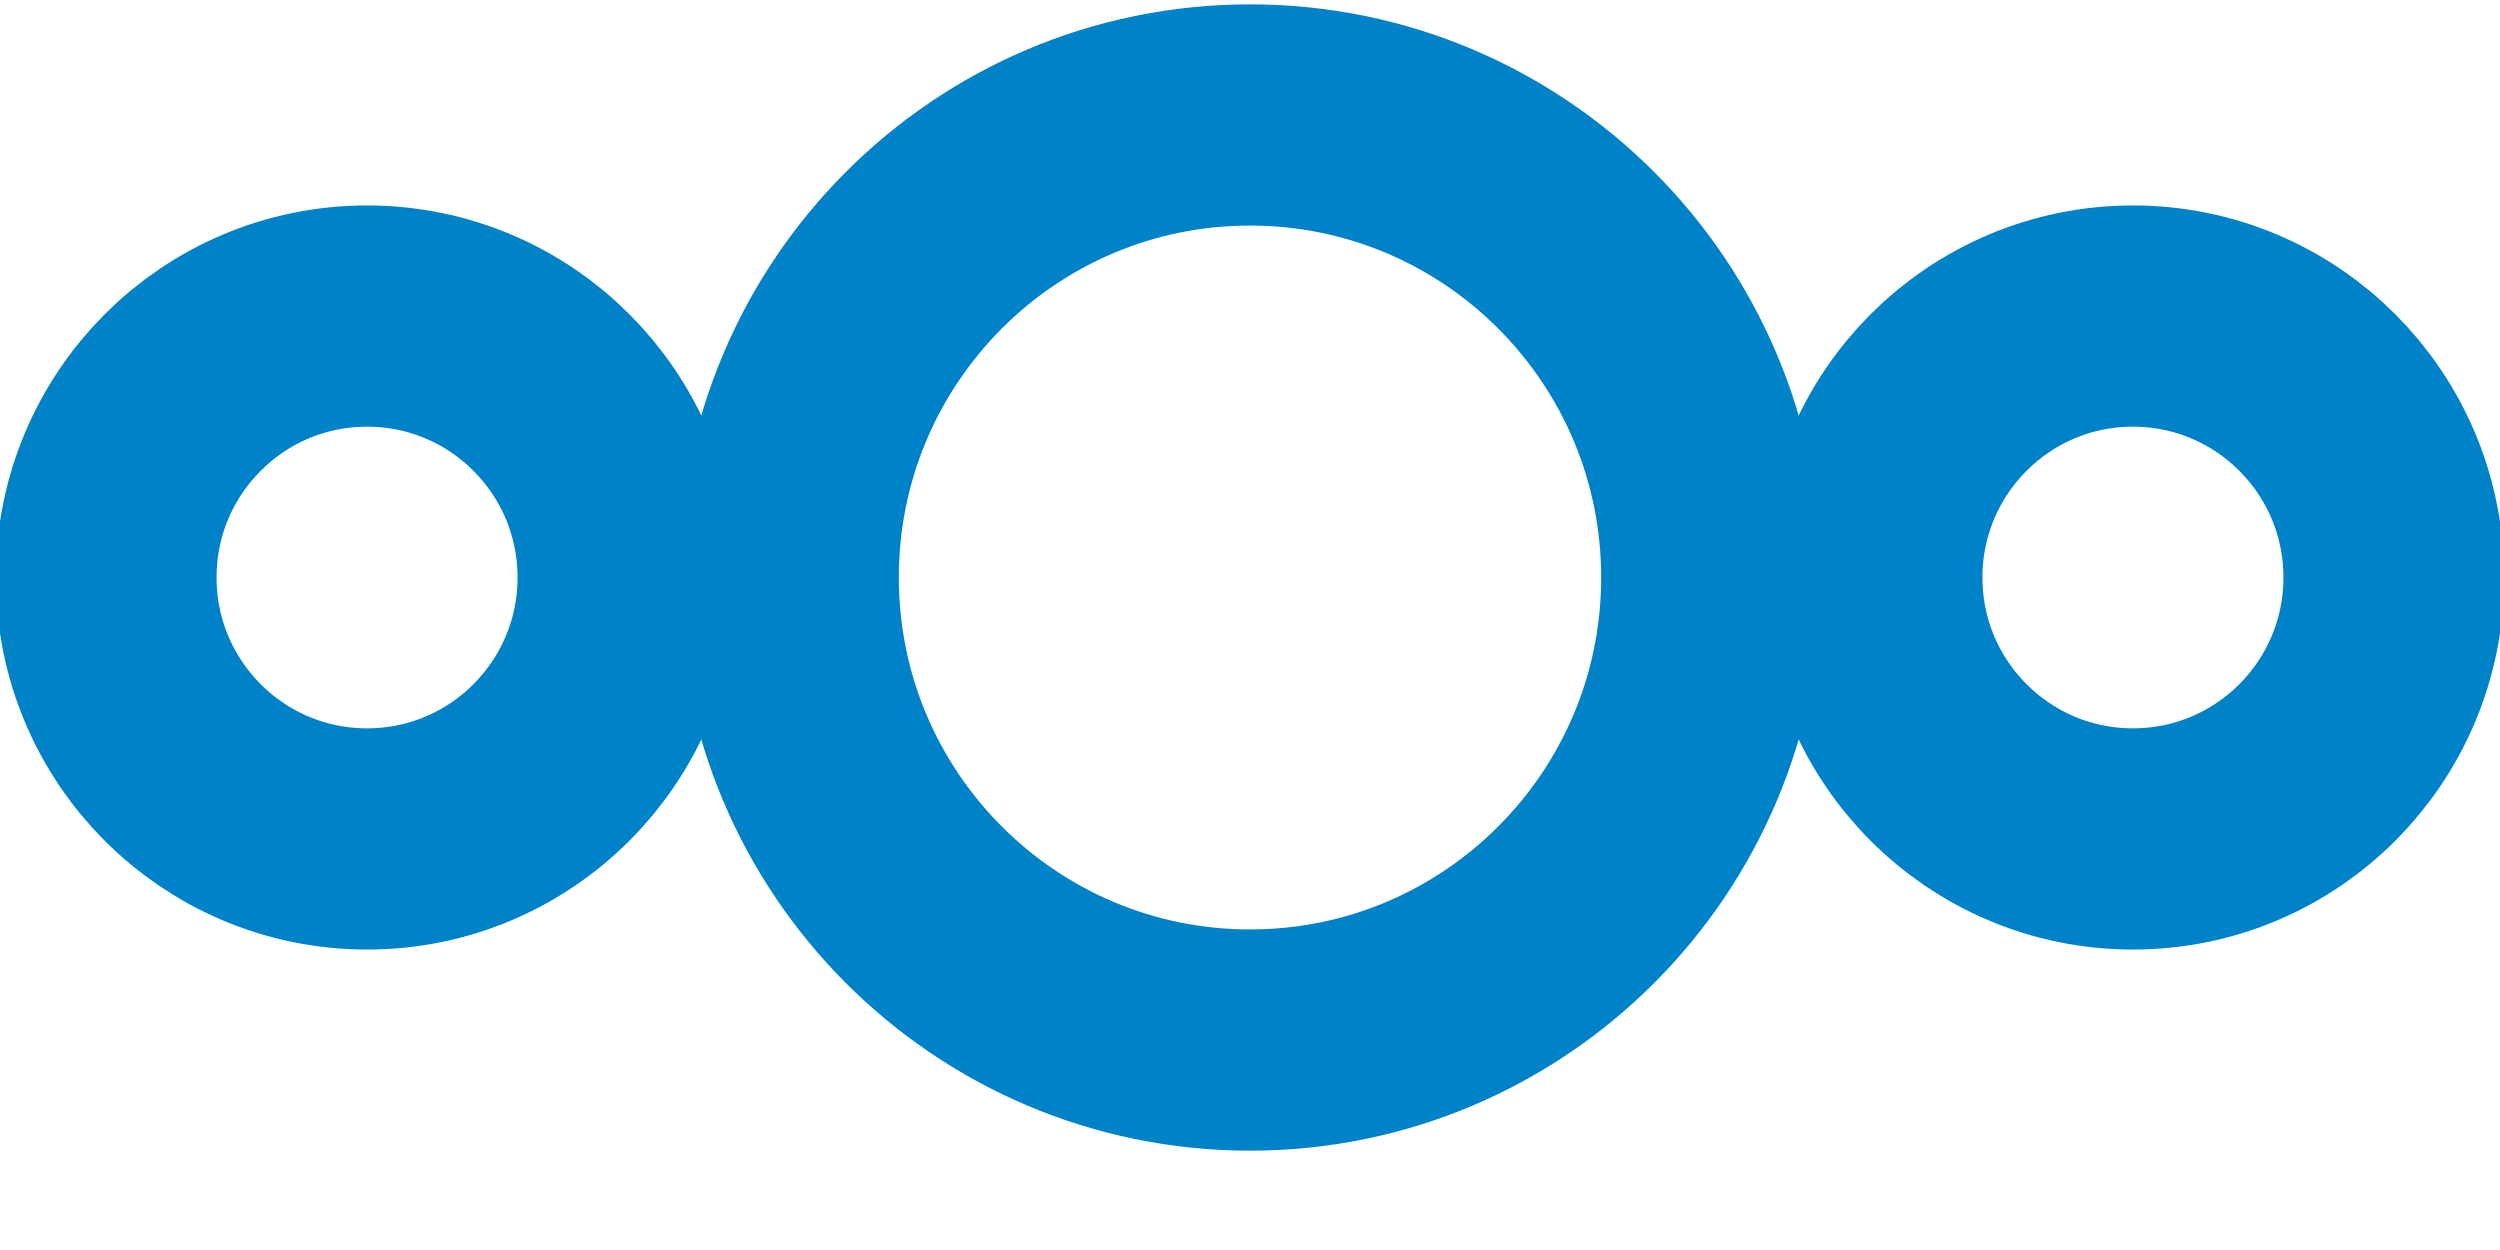
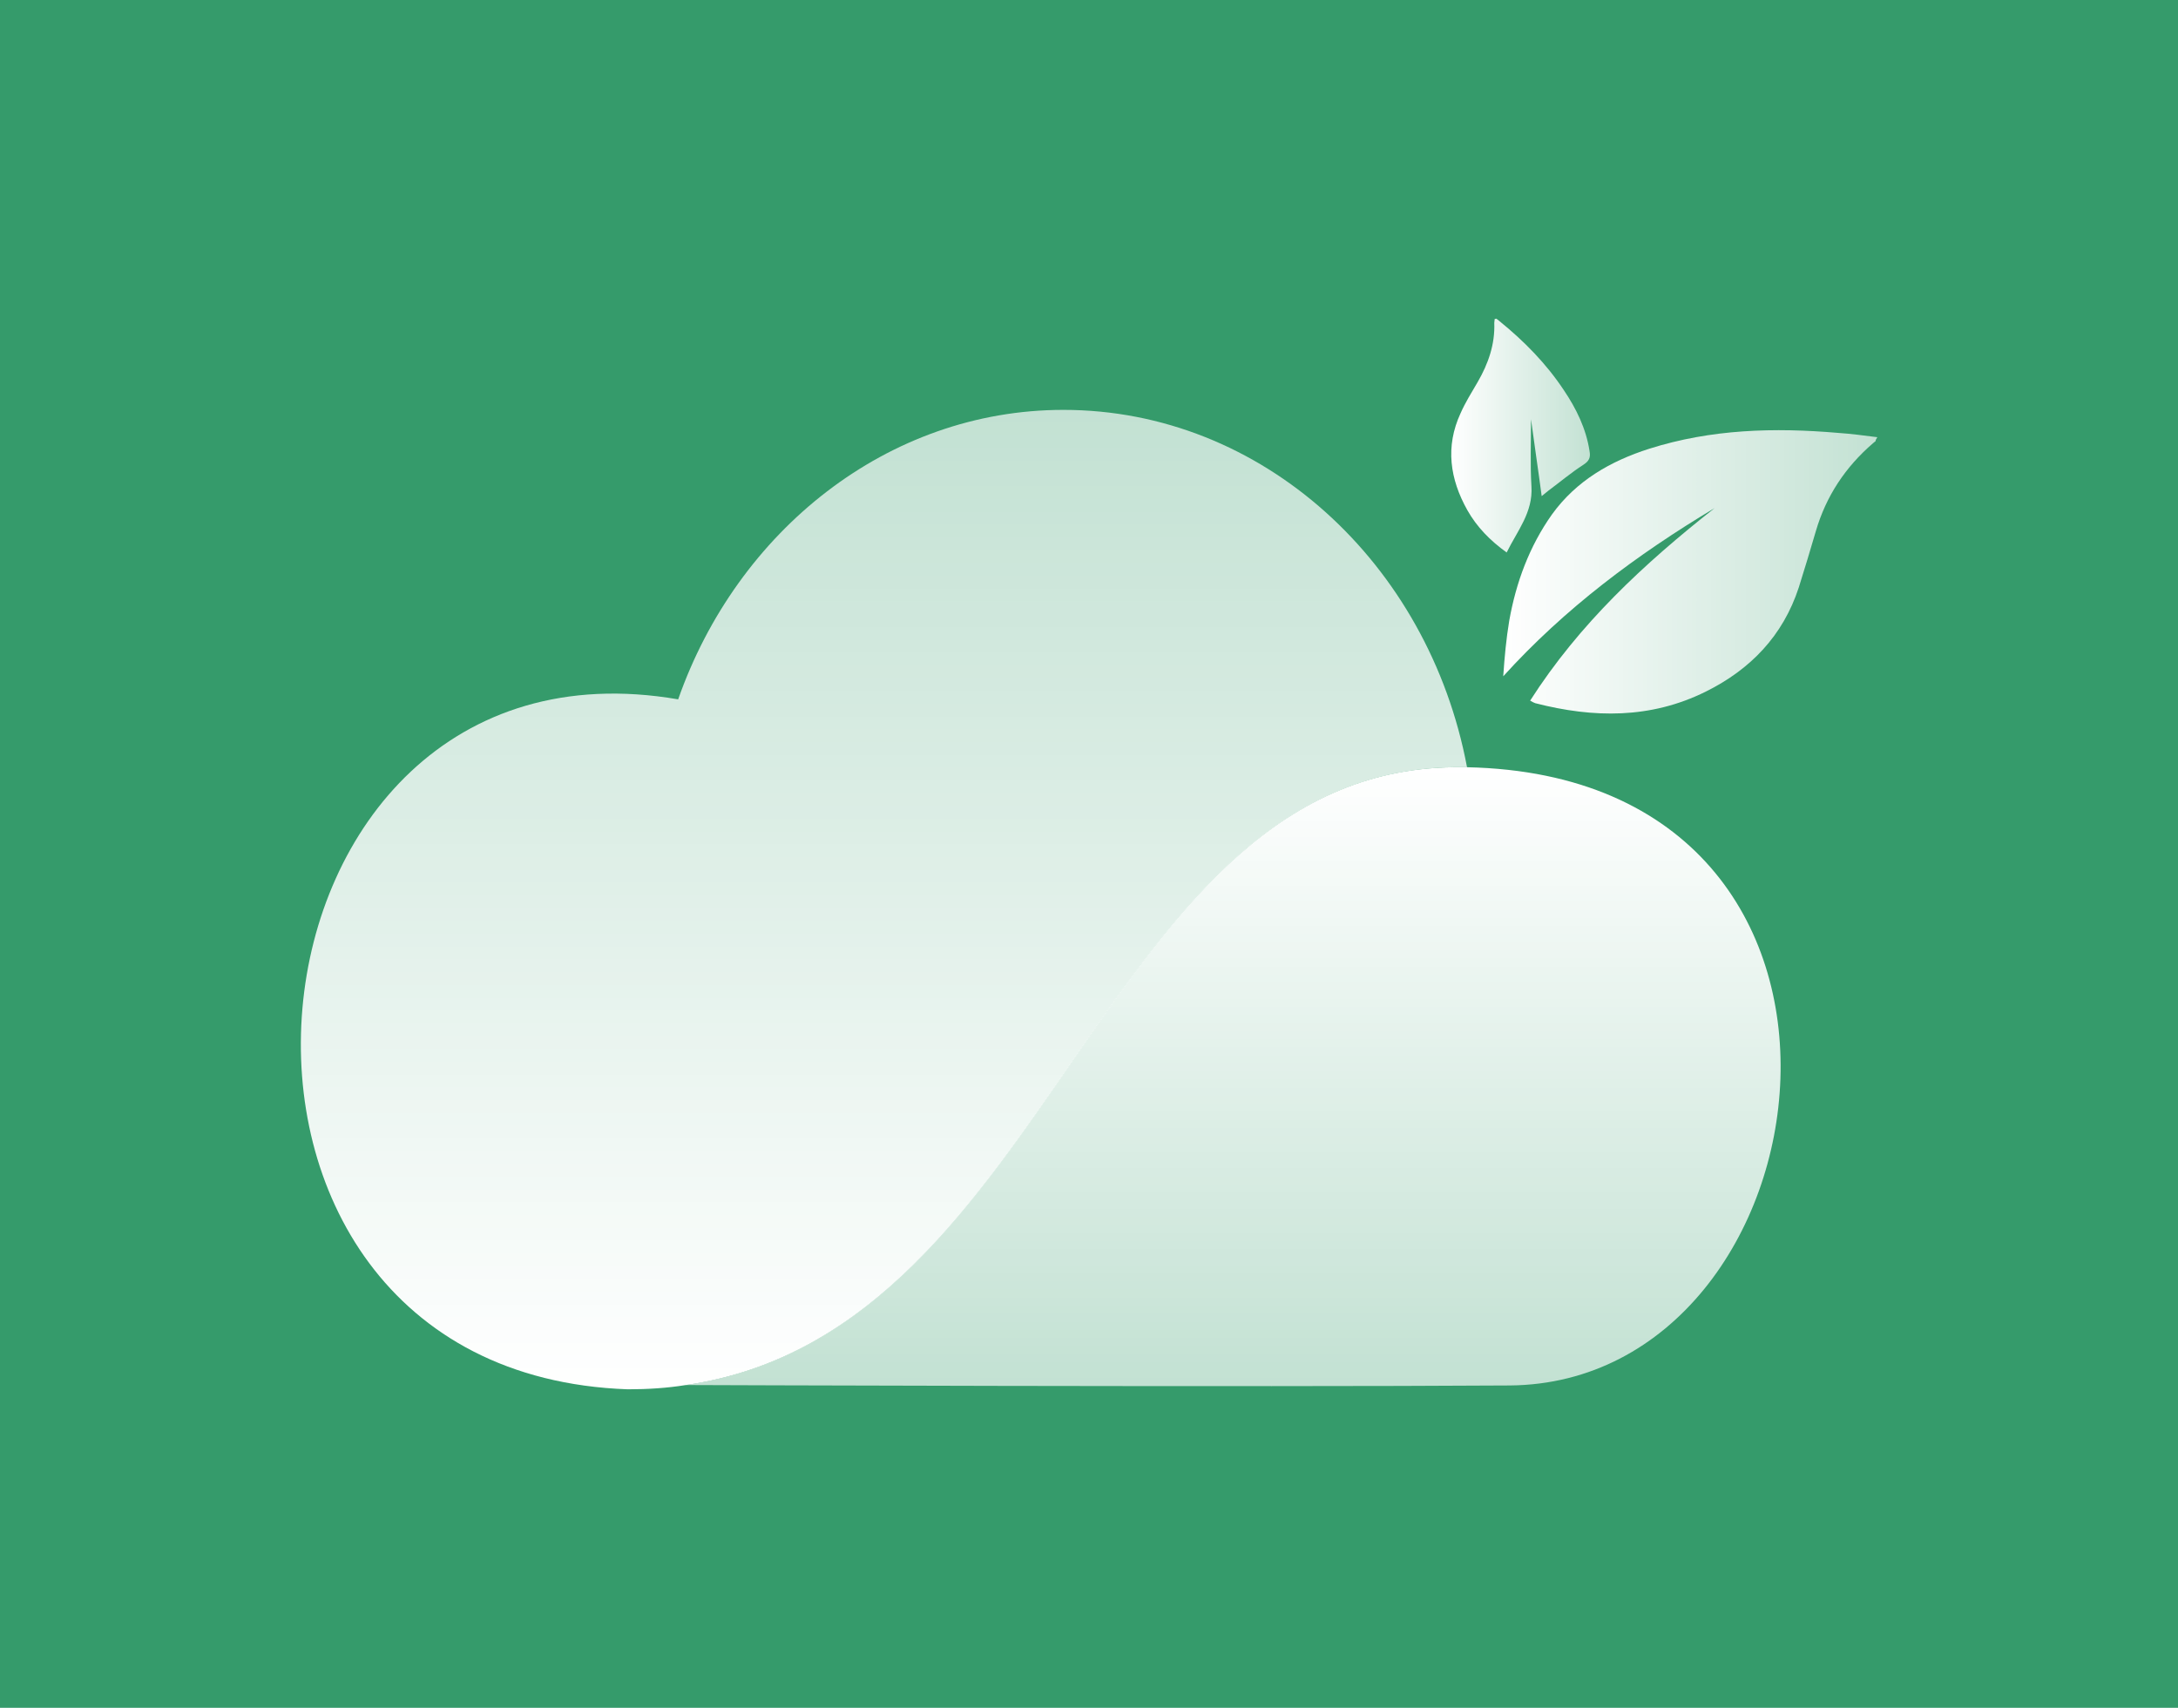
- <svg xmlns="http://www.w3.org/2000/svg" version="1.1" height="100" width="200" viewBox="0 0 200 100" id="svg10">
-   <defs id="defs14" />
-   <g stroke="#0082c9" stroke-width="22" fill="none" id="g8" style="fill:#000000;fill-opacity:0" transform="matrix(0.8026711,0,0,0.8044321,-2.741903,-5.283319)">
-     <circle cy="64" cx="40" r="26" id="circle2" style="fill:#000000;fill-opacity:0" />
-     <circle cy="64" cx="216" r="26" id="circle4" style="fill:#000000;fill-opacity:0" />
-     <circle cy="64" cx="128" r="46" id="circle6" style="fill:#000000;fill-opacity:0" />
+ <svg xmlns="http://www.w3.org/2000/svg" version="1.1" id="Calque_1" x="0px" y="0px" width="510px" height="400px" viewBox="0 0 510 400" style="enable-background:new 0 0 510 400;" xml:space="preserve">
+   <style type="text/css">
+ 	.st0{fill:#359B6B;}
+ 	.st1{fill:url(#SVGID_1_);}
+ 	.st2{fill:url(#SVGID_2_);}
+ 	.st3{fill:url(#SVGID_3_);}
+ 	.st4{fill:url(#SVGID_4_);}
+ </style>
+   <rect class="st0" width="510" height="400" />
+   <g>
+     <g>
+       <g>
+         <g>
+           <linearGradient id="SVGID_1_" gradientUnits="userSpaceOnUse" x1="207" y1="441.431" x2="207" y2="670.931" gradientTransform="matrix(1 0 0 -1 0 766.8814)">
+             <stop offset="1.901455e-03" style="stop-color:#FFFFFF" />
+             <stop offset="1" style="stop-color:#FFFFFF;stop-opacity:0.7" />
+           </linearGradient>
+           <path class="st1" d="M343.5,179.6c-9-47.7-47.9-83.6-94.5-83.6c-41.2,0-76.4,28.4-90.2,67.8C52.2,145.4,34.7,321.4,147,325.4      c4.7,0,9.3-0.3,13.6-1c87.1-12.6,96.7-145.8,181.9-144.7c0.4,0,0.7,0,1.1,0L343.5,179.6z" />
+         </g>
+         <g>
+           <linearGradient id="SVGID_2_" gradientUnits="userSpaceOnUse" x1="288.701" y1="587.138" x2="288.701" y2="442.176" gradientTransform="matrix(1 0 0 -1 0 766.8814)">
+             <stop offset="1.901455e-03" style="stop-color:#FFFFFF" />
+             <stop offset="1" style="stop-color:#FFFFFF;stop-opacity:0.7" />
+           </linearGradient>
+           <path class="st2" d="M160.5,324.4c87.1-12.6,96.7-145.8,181.9-144.7c0.4,0,0.7,0,1.1,0c106.1,2.2,86.3,144.2,10,144.8      C293,324.9,160.5,324.4,160.5,324.4" />
+         </g>
+       </g>
+       <g>
+         <linearGradient id="SVGID_3_" gradientUnits="userSpaceOnUse" x1="351.977" y1="632.992" x2="439.577" y2="632.992" gradientTransform="matrix(1 0 0 -1 0 766.8814)">
+           <stop offset="1.901455e-03" style="stop-color:#FFFFFF" />
+           <stop offset="1" style="stop-color:#FFFFFF;stop-opacity:0.7" />
+         </linearGradient>
+         <path class="st3" d="M439.6,102.4c-3.2-0.4-6.1-0.8-9.1-1c-15-1.3-29.8-0.9-44.3,3.7c-9.1,2.9-17.1,7.5-22.8,15.4     c-5.3,7.5-8.4,15.9-10,24.9c-0.7,4.2-1.1,8.5-1.4,13c14.4-15.9,31.3-28.5,49.5-39.4c-16.5,13-31.7,27.1-43.2,45.1     c0.5,0.3,0.9,0.5,1.2,0.6c13.6,3.5,27,3.7,39.9-2.7c10.5-5.2,18.1-13.1,21.8-24.4c1.4-4.4,2.7-8.8,4-13.2     c2.4-8.2,6.9-15,13.4-20.6c0.2-0.2,0.4-0.3,0.6-0.5C439.2,103,439.3,102.9,439.6,102.4z" />
+         <linearGradient id="SVGID_4_" gradientUnits="userSpaceOnUse" x1="339.802" y1="664.931" x2="372.353" y2="664.931" gradientTransform="matrix(1 0 0 -1 0 766.8814)">
+           <stop offset="1.901455e-03" style="stop-color:#FFFFFF" />
+           <stop offset="1" style="stop-color:#FFFFFF;stop-opacity:0.7" />
+         </linearGradient>
+         <path class="st4" d="M350,74.7c0,0.3-0.1,0.6-0.1,0.9c0.2,5-1.4,9.6-3.9,13.9c-1.4,2.4-2.9,4.8-4,7.3c-3.6,7.8-2.5,15.4,1.6,22.7     c2.2,3.9,5.3,7.1,9.2,9.9c2.5-5.1,6.2-9.4,5.8-15.5c-0.3-5.1-0.1-10.3-0.1-15.7c0.8,6,1.7,11.9,2.5,18c0.6-0.5,1.1-0.9,1.6-1.3     c2.7-2,5.3-4.2,8.1-6c1.4-0.9,1.8-1.7,1.5-3.3c-0.8-5.2-3.1-9.9-6-14.2c-4.1-6.2-9.3-11.5-15.1-16.2c-0.2-0.2-0.5-0.4-0.8-0.6     C350.4,74.7,350.2,74.7,350,74.7z" />
+       </g>
+     </g>
  </g>
</svg>
